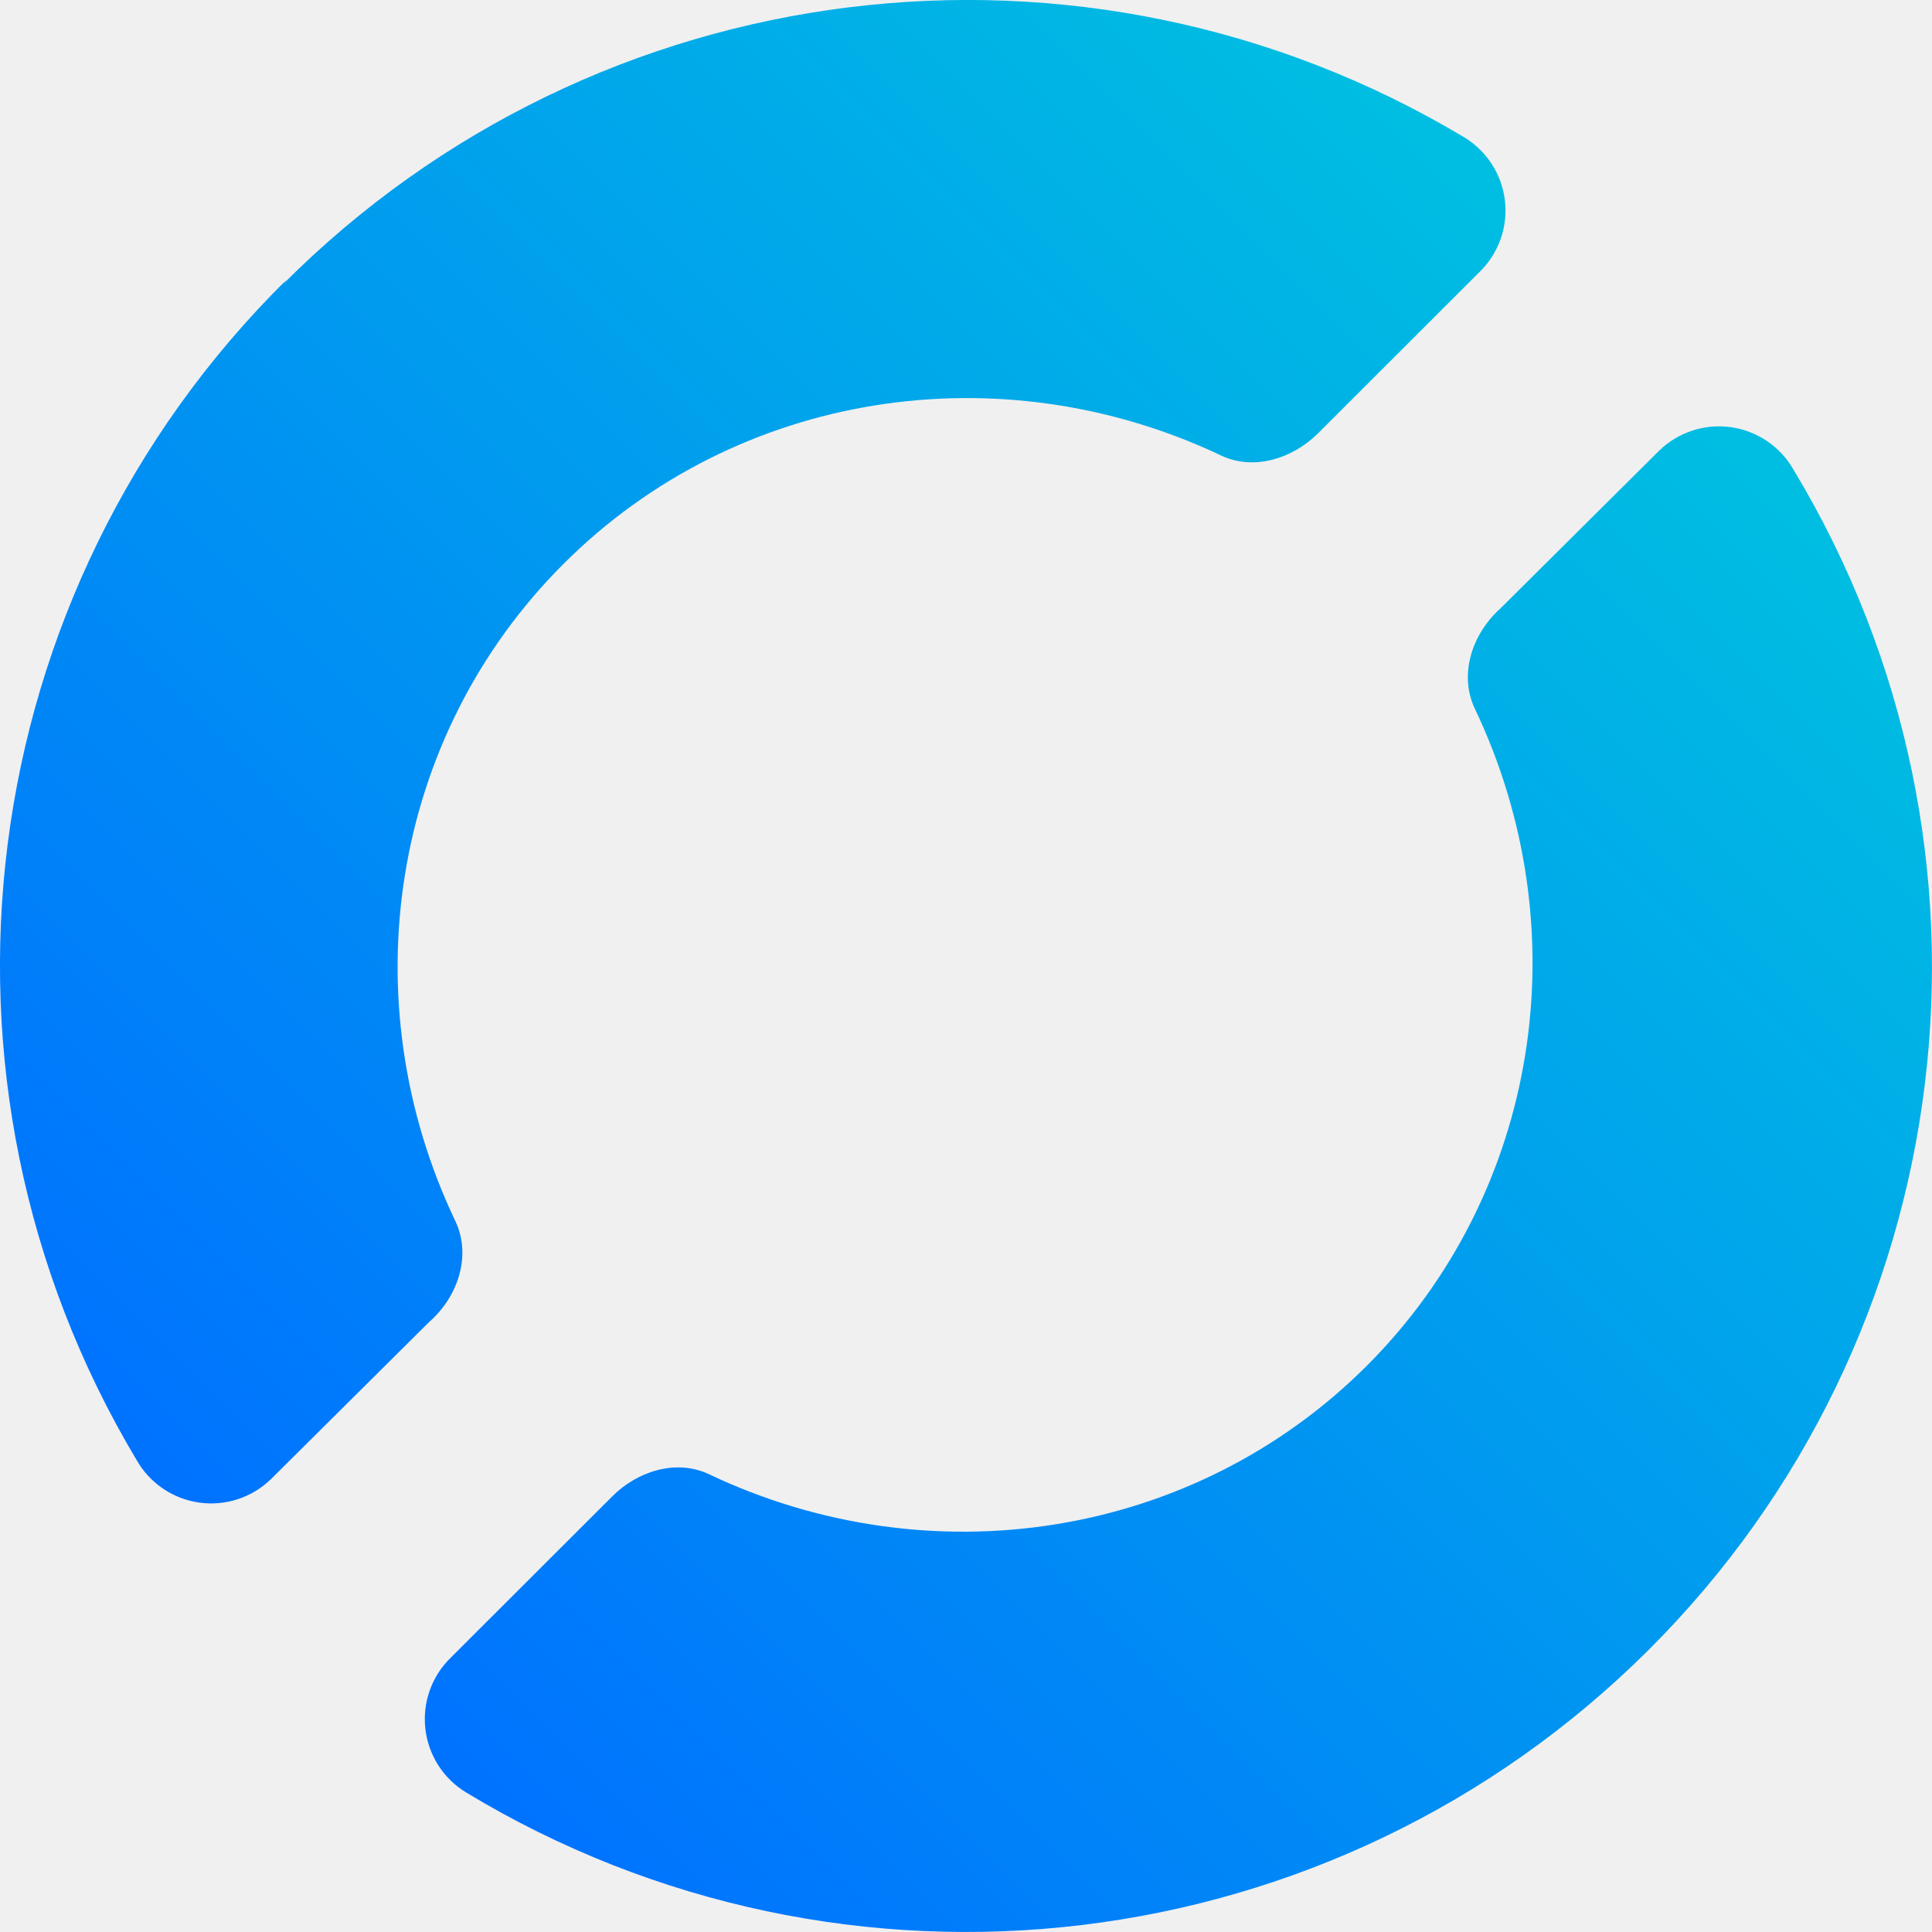
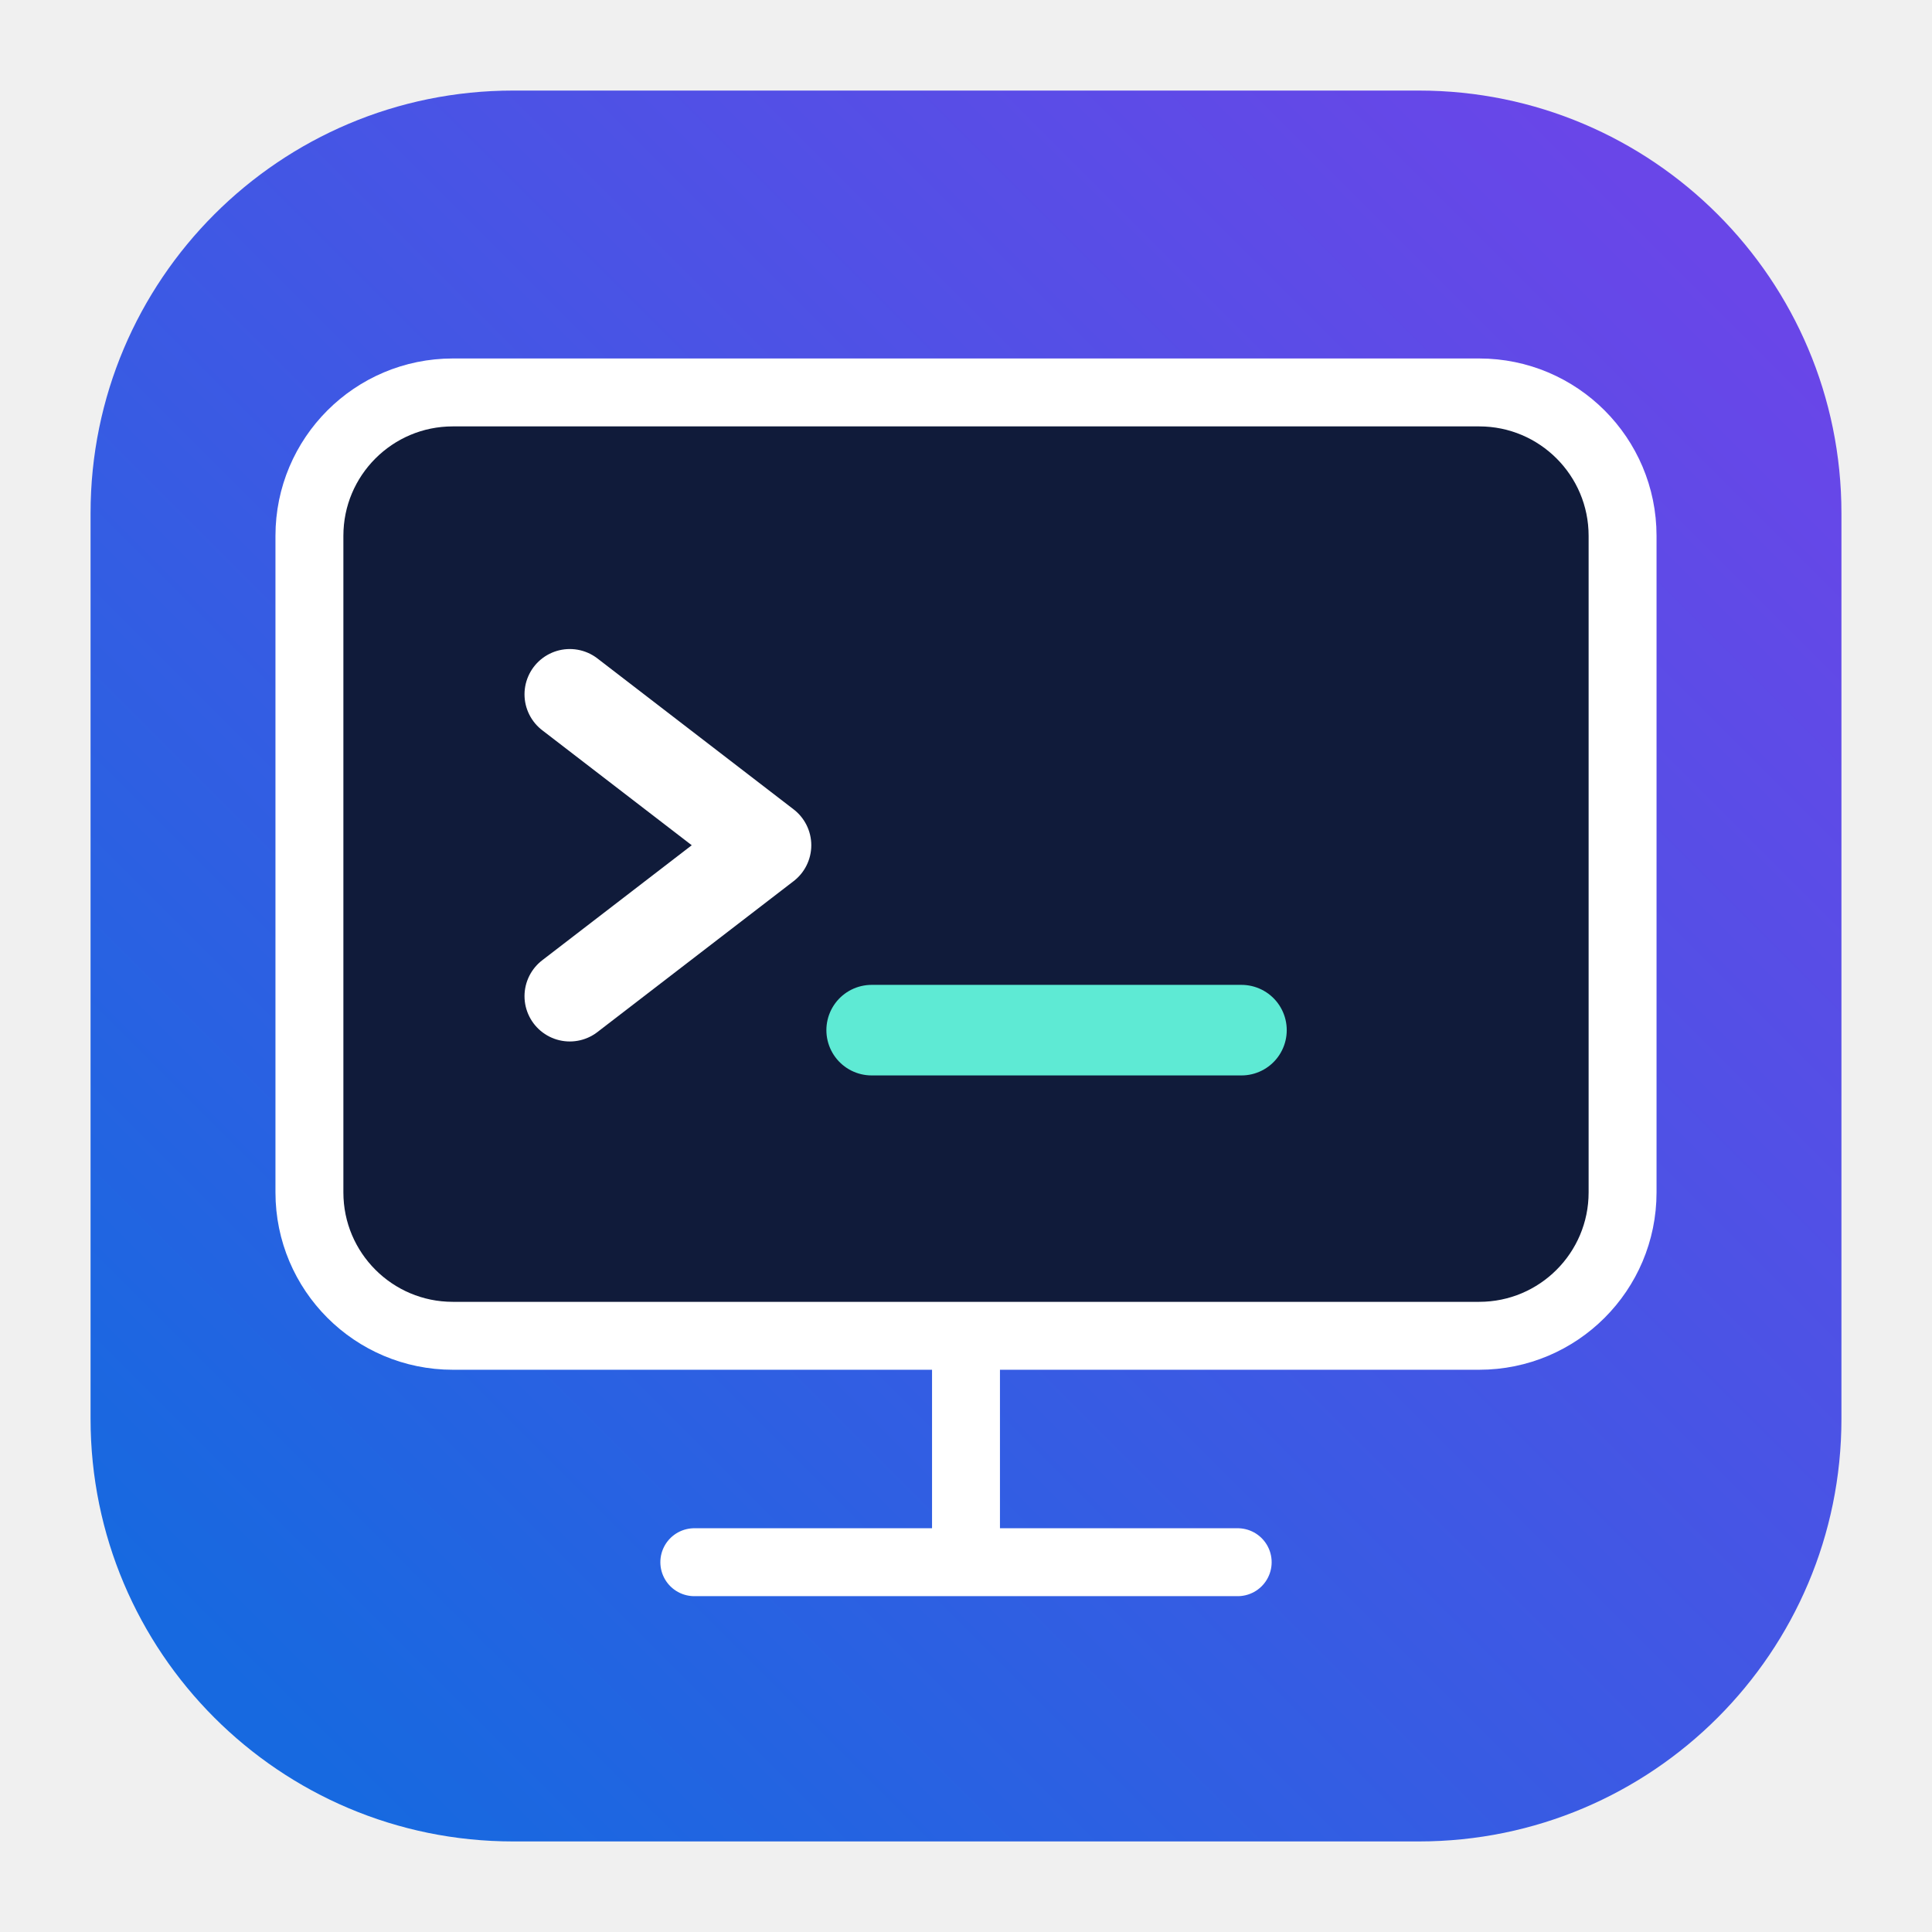
- <svg xmlns="http://www.w3.org/2000/svg" xmlns:xlink="http://www.w3.org/1999/xlink" xml:space="preserve" width="26" height="26" style="isolation:isolate" viewBox="66.993 897.484 26 26">
+ <svg xmlns="http://www.w3.org/2000/svg" viewBox="0 0 512 512" role="img" aria-label="CodeDesk">
  <defs>
-     <linearGradient xlink:href="#a" id="b" x1=".148" x2=".845" y1=".851" y2=".154" gradientTransform="matrix(26.00048 0 0 25.99935 66.993 897.485)" gradientUnits="userSpaceOnUse" />
+     <linearGradient id="codedesk-gradient" x1="64" y1="448" x2="448" y2="64" gradientUnits="userSpaceOnUse">
+       <stop offset="0" stop-color="#1769E0" />
+       <stop offset="1" stop-color="#6946E8" />
+     </linearGradient>
  </defs>
-   <linearGradient id="a" x1=".148" x2=".845" y1=".851" y2=".154" gradientTransform="matrix(26.301 0 0 26.331 90.674 911.757)" gradientUnits="userSpaceOnUse">
-     <stop offset="0" stop-color="#004ba6" style="stop-color:#0071ff;stop-opacity:1" />
-     <stop offset="1" stop-color="#00bfe1" style="stop-color:#00bfe1;stop-opacity:1" />
-   </linearGradient>
-   <path fill="url(#a)" d="m89.318 903.552-2.135 2.122c-.376.337-.558.879-.347 1.337 1.422 2.976.882 6.524-1.452 8.856-2.335 2.331-5.887 2.87-8.866 1.449-.439-.197-.954-.03-1.292.312l-2.17 2.167a1.154 1.154 0 0 0 .208 1.81 13.005 13.005 0 0 0 15.91-1.912 12.97 12.97 0 0 0 1.956-15.887 1.154 1.154 0 0 0-1.812-.254zm-18.467-2.305a12.969 12.969 0 0 0-2.02 15.885 1.154 1.154 0 0 0 1.812.254l2.124-2.11c.385-.336.572-.884.359-1.348-1.423-2.976-.884-6.524 1.451-8.856 2.334-2.332 5.887-2.871 8.866-1.45.434.194.942.033 1.281-.3l2.182-2.18a1.152 1.152 0 0 0-.208-1.81 13.009 13.009 0 0 0-15.893 1.973z" style="fill:url(#b);stroke-width:.988" />
+   <rect x="24" y="24" width="464" height="464" rx="112" fill="url(#codedesk-gradient)" />
+   <rect x="82" y="104" width="348" height="250" rx="38" fill="#101B3A" stroke="#FFFFFF" stroke-width="18" />
+   <path d="M151 184l52 40-52 40" fill="none" stroke="#FFFFFF" stroke-width="24" stroke-linecap="round" stroke-linejoin="round" />
+   <path d="M231 273h98" fill="none" stroke="#5EEAD4" stroke-width="24" stroke-linecap="round" />
+   <path d="M256 363v43M184 414h144" fill="none" stroke="#FFFFFF" stroke-width="18" stroke-linecap="round" />
</svg>
